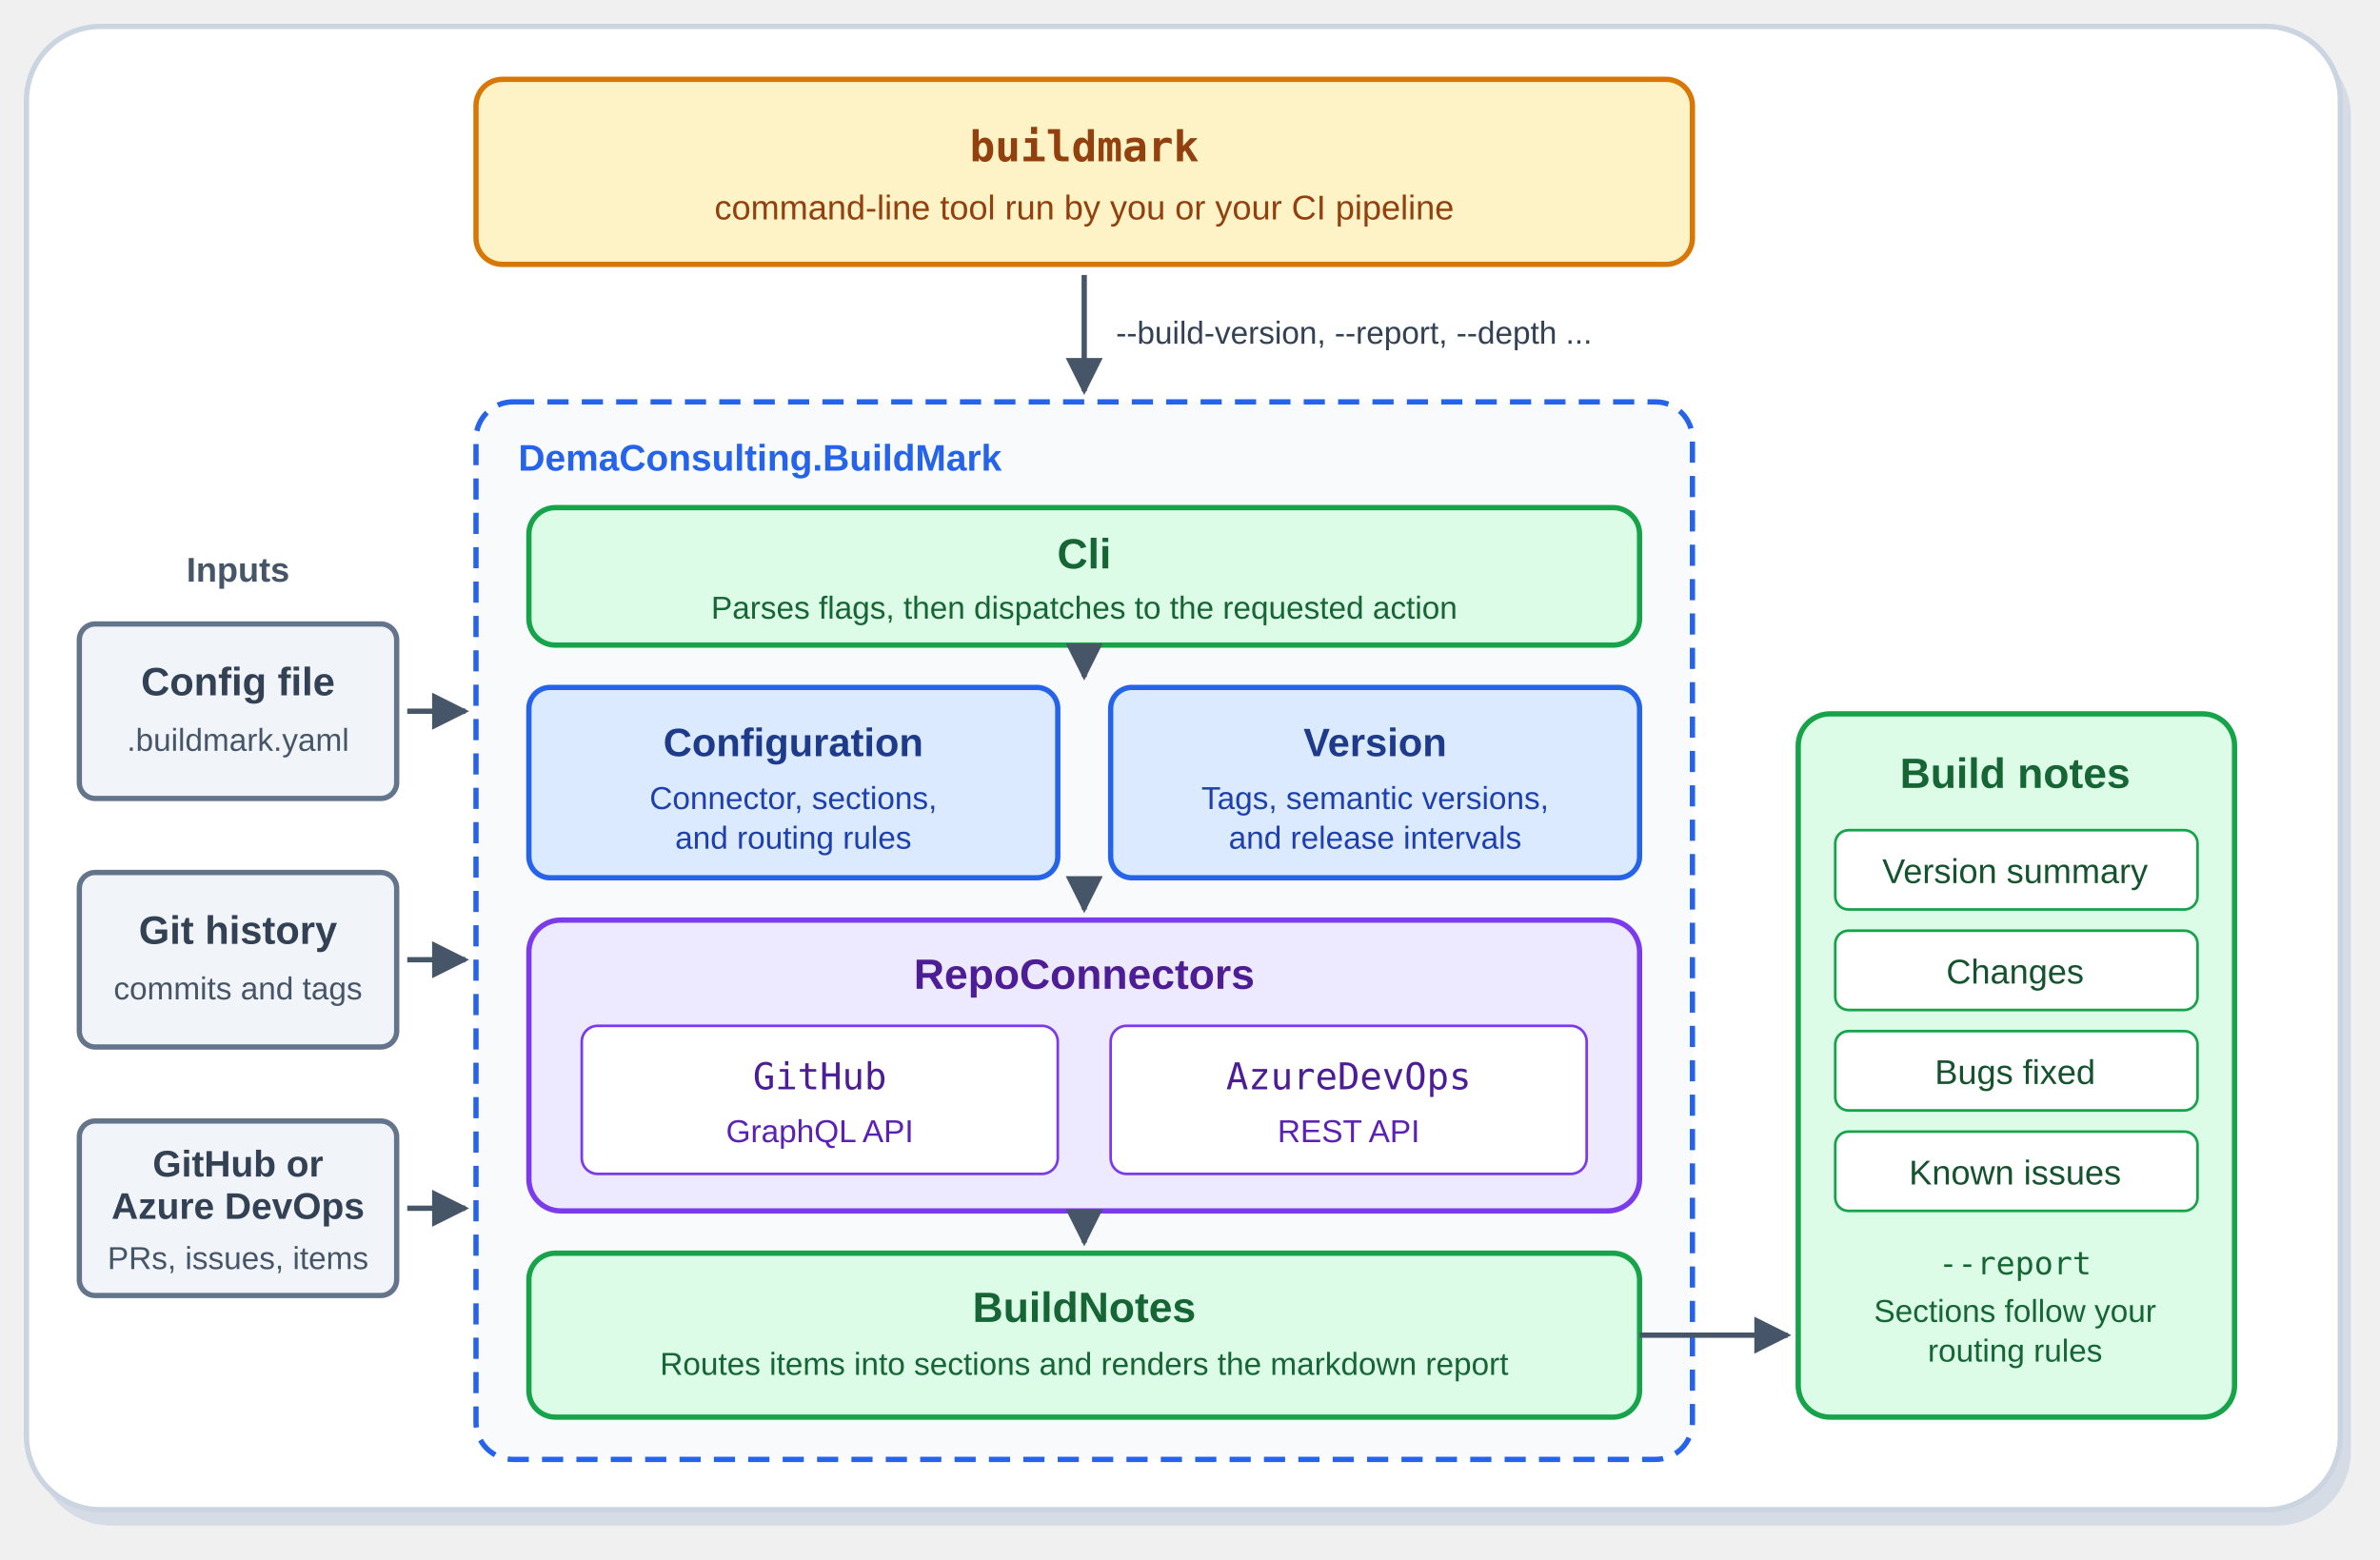
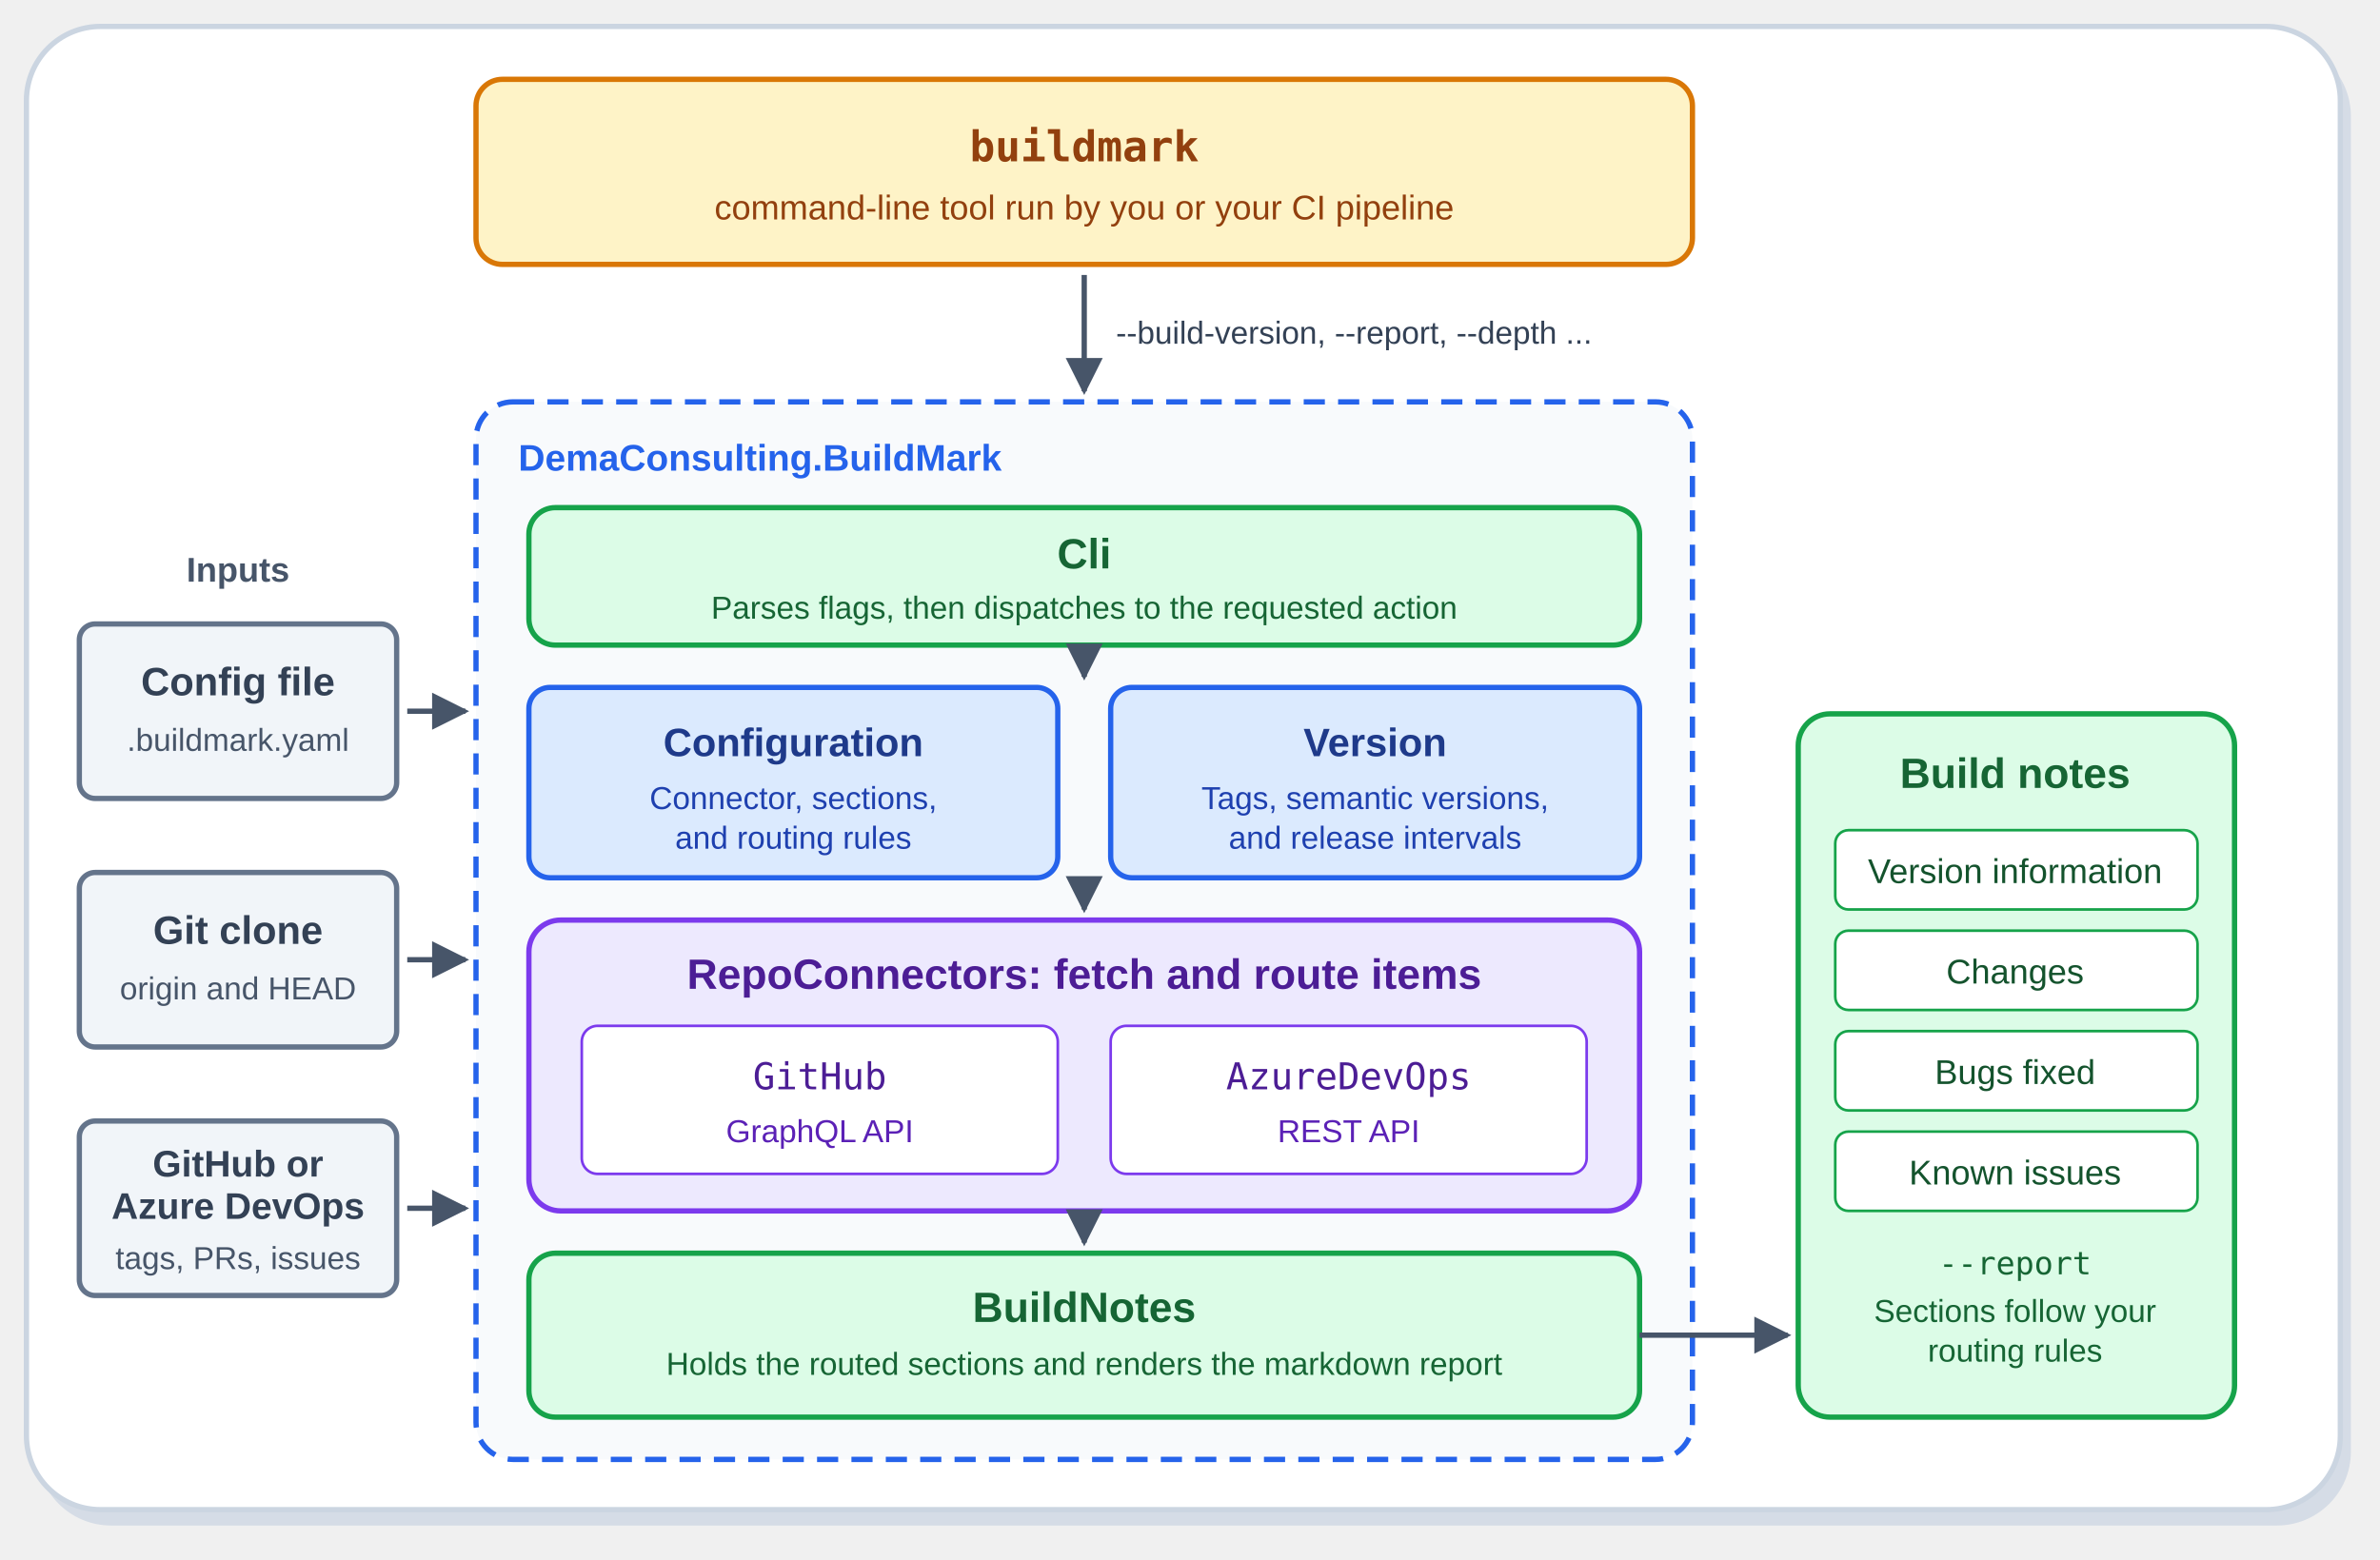
<svg xmlns="http://www.w3.org/2000/svg" width="900" height="590" viewBox="0 0 900 590" font-family="Segoe UI, Arial, sans-serif">
  <defs>
    <marker id="a" viewBox="0 0 10 10" refX="9" refY="5" markerWidth="7" markerHeight="7" orient="auto-start-reverse">
      <path d="M0,0 L10,5 L0,10 z" fill="#475569" />
    </marker>
  </defs>
  <rect x="14" y="16" width="875" height="561" rx="28" fill="#d5dce6" />
  <rect x="10" y="10" width="875" height="561" rx="28" fill="#ffffff" stroke="#cbd5e1" stroke-width="2" />
  <g transform="translate(30,30)">
    <rect x="150" y="0" width="460" height="70" rx="10" fill="#fef3c7" stroke="#d97706" stroke-width="2" />
    <text x="380" y="31" font-size="16" font-family="Consolas, monospace" font-weight="600" fill="#92400e" text-anchor="middle">buildmark</text>
    <text x="380" y="53" font-size="13" fill="#92400e" text-anchor="middle">command-line tool run by you or your CI pipeline</text>
    <line x1="380" y1="74" x2="380" y2="118" stroke="#475569" stroke-width="2" marker-end="url(#a)" />
    <text x="392" y="100" font-size="12" fill="#334155">--build-version, --report, --depth ...</text>
    <rect x="150" y="122" width="460" height="400" rx="14" fill="#f8fafc" stroke="#2563eb" stroke-width="2" stroke-dasharray="8 5" />
    <text x="166" y="148" font-size="14" font-weight="600" fill="#2563eb">DemaConsulting.BuildMark</text>
    <rect x="170" y="162" width="420" height="52" rx="10" fill="#dcfce7" stroke="#16a34a" stroke-width="2" />
    <text x="380" y="185" font-size="16" font-weight="600" fill="#166534" text-anchor="middle">Cli</text>
    <text x="380" y="204" font-size="12" fill="#166534" text-anchor="middle">Parses flags, then dispatches to the requested action</text>
    <rect x="170" y="230" width="200" height="72" rx="8" fill="#dbeafe" stroke="#2563eb" stroke-width="2" />
    <text x="270" y="256" font-size="15" font-weight="600" fill="#1e3a8a" text-anchor="middle">Configuration</text>
    <text x="270" y="276" font-size="12" fill="#1e40af" text-anchor="middle">Connector, sections,</text>
    <text x="270" y="291" font-size="12" fill="#1e40af" text-anchor="middle">and routing rules</text>
    <rect x="390" y="230" width="200" height="72" rx="8" fill="#dbeafe" stroke="#2563eb" stroke-width="2" />
    <text x="490" y="256" font-size="15" font-weight="600" fill="#1e3a8a" text-anchor="middle">Version</text>
    <text x="490" y="276" font-size="12" fill="#1e40af" text-anchor="middle">Tags, semantic versions,</text>
    <text x="490" y="291" font-size="12" fill="#1e40af" text-anchor="middle">and release intervals</text>
    <rect x="170" y="318" width="420" height="110" rx="12" fill="#ede9fe" stroke="#7c3aed" stroke-width="2" />
-     <text x="380" y="344" font-size="16" font-weight="600" fill="#4c1d95" text-anchor="middle">RepoConnectors</text>
+     <text x="380" y="344" font-size="16" font-weight="600" fill="#4c1d95" text-anchor="middle">RepoConnectors: fetch and route items</text>
    <rect x="190" y="358" width="180" height="56" rx="6" fill="#ffffff" stroke="#7c3aed" />
    <text x="280" y="382" font-size="14" font-family="Consolas, monospace" fill="#4c1d95" text-anchor="middle">GitHub</text>
    <text x="280" y="402" font-size="12" fill="#5b21b6" text-anchor="middle">GraphQL API</text>
    <rect x="390" y="358" width="180" height="56" rx="6" fill="#ffffff" stroke="#7c3aed" />
    <text x="480" y="382" font-size="14" font-family="Consolas, monospace" fill="#4c1d95" text-anchor="middle">AzureDevOps</text>
    <text x="480" y="402" font-size="12" fill="#5b21b6" text-anchor="middle">REST API</text>
    <rect x="170" y="444" width="420" height="62" rx="10" fill="#dcfce7" stroke="#16a34a" stroke-width="2" />
    <text x="380" y="470" font-size="16" font-weight="600" fill="#166534" text-anchor="middle">BuildNotes</text>
-     <text x="380" y="490" font-size="12" fill="#166534" text-anchor="middle">Routes items into sections and renders the markdown report</text>
+     <text x="380" y="490" font-size="12" fill="#166534" text-anchor="middle">Holds the routed sections and renders the markdown report</text>
    <text x="60" y="190" font-size="13" font-weight="600" fill="#475569" text-anchor="middle">Inputs</text>
    <rect x="0" y="206" width="120" height="66" rx="6" fill="#f1f5f9" stroke="#64748b" stroke-width="2" />
    <text x="60" y="233" font-size="15" font-weight="600" fill="#334155" text-anchor="middle">Config file</text>
    <text x="60" y="254" font-size="12" fill="#475569" text-anchor="middle">.buildmark.yaml</text>
    <rect x="0" y="300" width="120" height="66" rx="6" fill="#f1f5f9" stroke="#64748b" stroke-width="2" />
-     <text x="60" y="327" font-size="15" font-weight="600" fill="#334155" text-anchor="middle">Git history</text>
-     <text x="60" y="348" font-size="12" fill="#475569" text-anchor="middle">commits and tags</text>
+     <text x="60" y="327" font-size="15" font-weight="600" fill="#334155" text-anchor="middle">Git clone</text>
+     <text x="60" y="348" font-size="12" fill="#475569" text-anchor="middle">origin and HEAD</text>
    <rect x="0" y="394" width="120" height="66" rx="6" fill="#f1f5f9" stroke="#64748b" stroke-width="2" />
    <text x="60" y="415" font-size="14" font-weight="600" fill="#334155" text-anchor="middle">GitHub or</text>
    <text x="60" y="431" font-size="14" font-weight="600" fill="#334155" text-anchor="middle">Azure DevOps</text>
-     <text x="60" y="450" font-size="12" fill="#475569" text-anchor="middle">PRs, issues, items</text>
+     <text x="60" y="450" font-size="12" fill="#475569" text-anchor="middle">tags, PRs, issues</text>
    <line x1="124" y1="239" x2="146" y2="239" stroke="#475569" stroke-width="2" marker-end="url(#a)" />
    <line x1="124" y1="333" x2="146" y2="333" stroke="#475569" stroke-width="2" marker-end="url(#a)" />
    <line x1="124" y1="427" x2="146" y2="427" stroke="#475569" stroke-width="2" marker-end="url(#a)" />
    <rect x="650" y="240" width="165" height="266" rx="12" fill="#dcfce7" stroke="#16a34a" stroke-width="2" />
    <text x="732" y="268" font-size="16" font-weight="600" fill="#166534" text-anchor="middle">Build notes</text>
    <g font-size="13" fill="#14532d" text-anchor="middle">
      <rect x="664" y="284" width="137" height="30" rx="5" fill="#ffffff" stroke="#16a34a" />
-       <text x="732" y="304">Version summary</text>
+       <text x="732" y="304">Version information</text>
      <rect x="664" y="322" width="137" height="30" rx="5" fill="#ffffff" stroke="#16a34a" />
      <text x="732" y="342">Changes</text>
      <rect x="664" y="360" width="137" height="30" rx="5" fill="#ffffff" stroke="#16a34a" />
      <text x="732" y="380">Bugs fixed</text>
      <rect x="664" y="398" width="137" height="30" rx="5" fill="#ffffff" stroke="#16a34a" />
      <text x="732" y="418">Known issues</text>
    </g>
    <text x="732" y="452" font-size="12" font-family="Consolas, monospace" fill="#166534" text-anchor="middle">--report</text>
    <text x="732" y="470" font-size="12" fill="#166534" text-anchor="middle">Sections follow your</text>
    <text x="732" y="485" font-size="12" fill="#166534" text-anchor="middle">routing rules</text>
    <line x1="590" y1="475" x2="646" y2="475" stroke="#475569" stroke-width="2" marker-end="url(#a)" />
    <line x1="380" y1="214" x2="380" y2="226" stroke="#475569" stroke-width="2" marker-end="url(#a)" />
    <line x1="380" y1="302" x2="380" y2="314" stroke="#475569" stroke-width="2" marker-end="url(#a)" />
    <line x1="380" y1="428" x2="380" y2="440" stroke="#475569" stroke-width="2" marker-end="url(#a)" />
  </g>
</svg>
